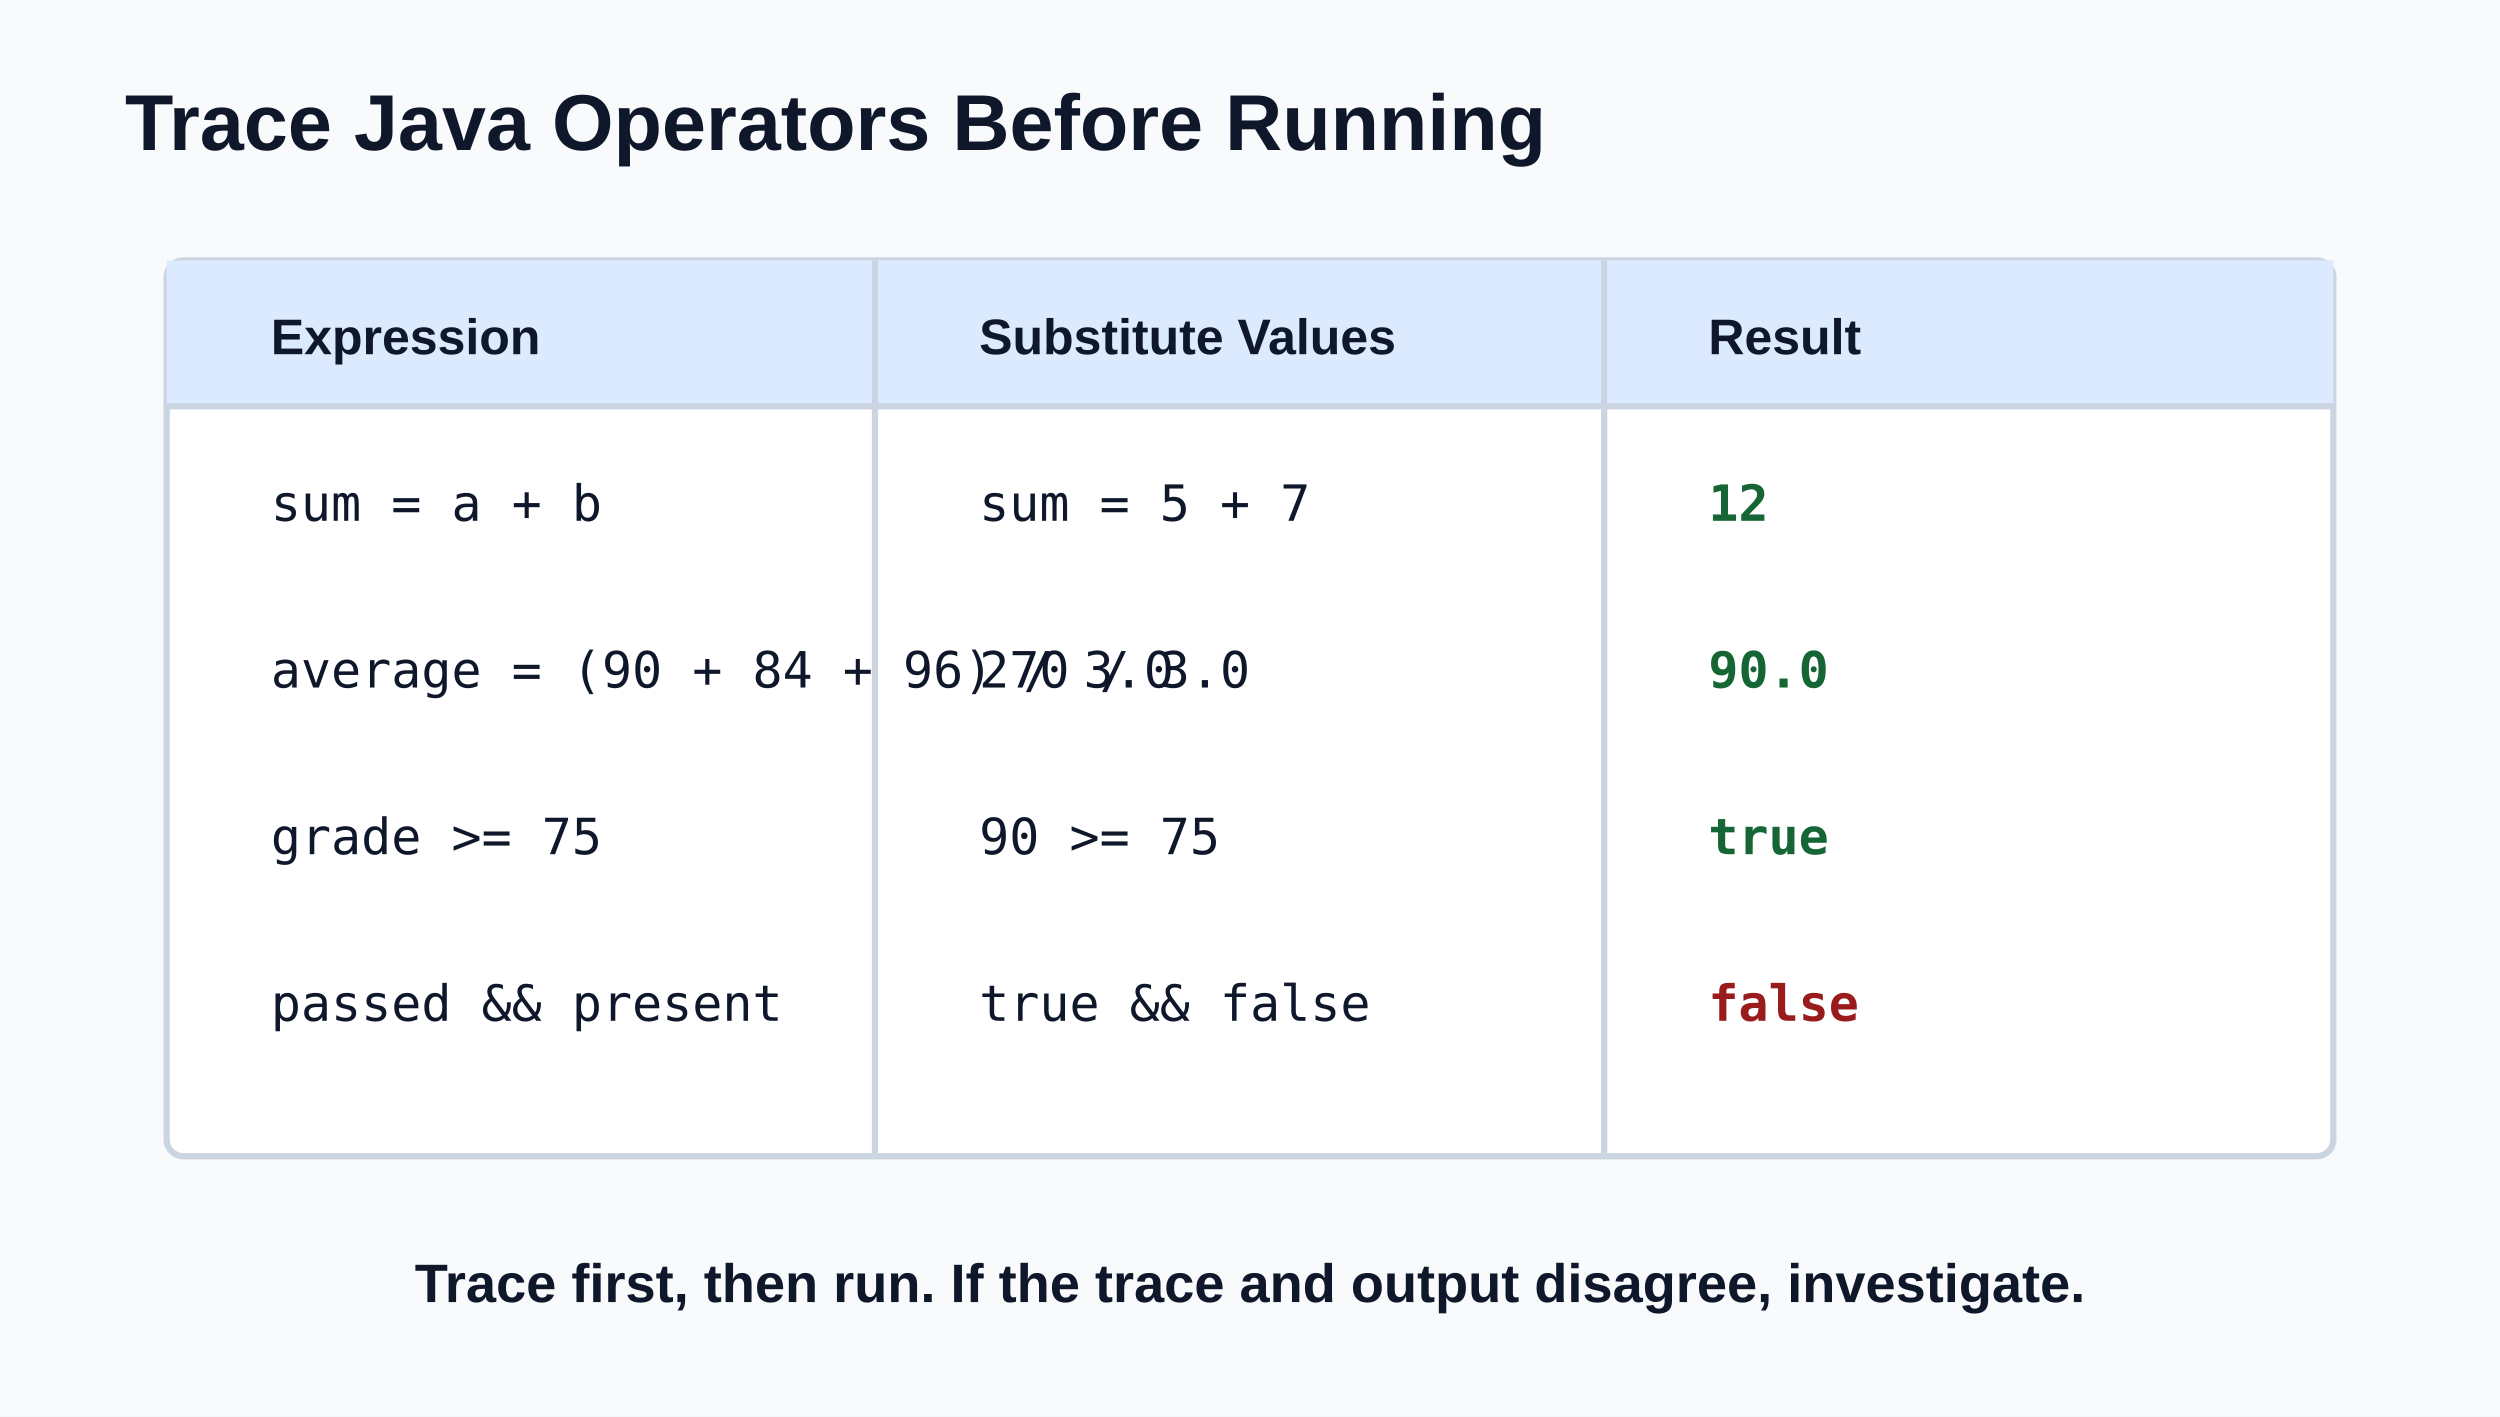
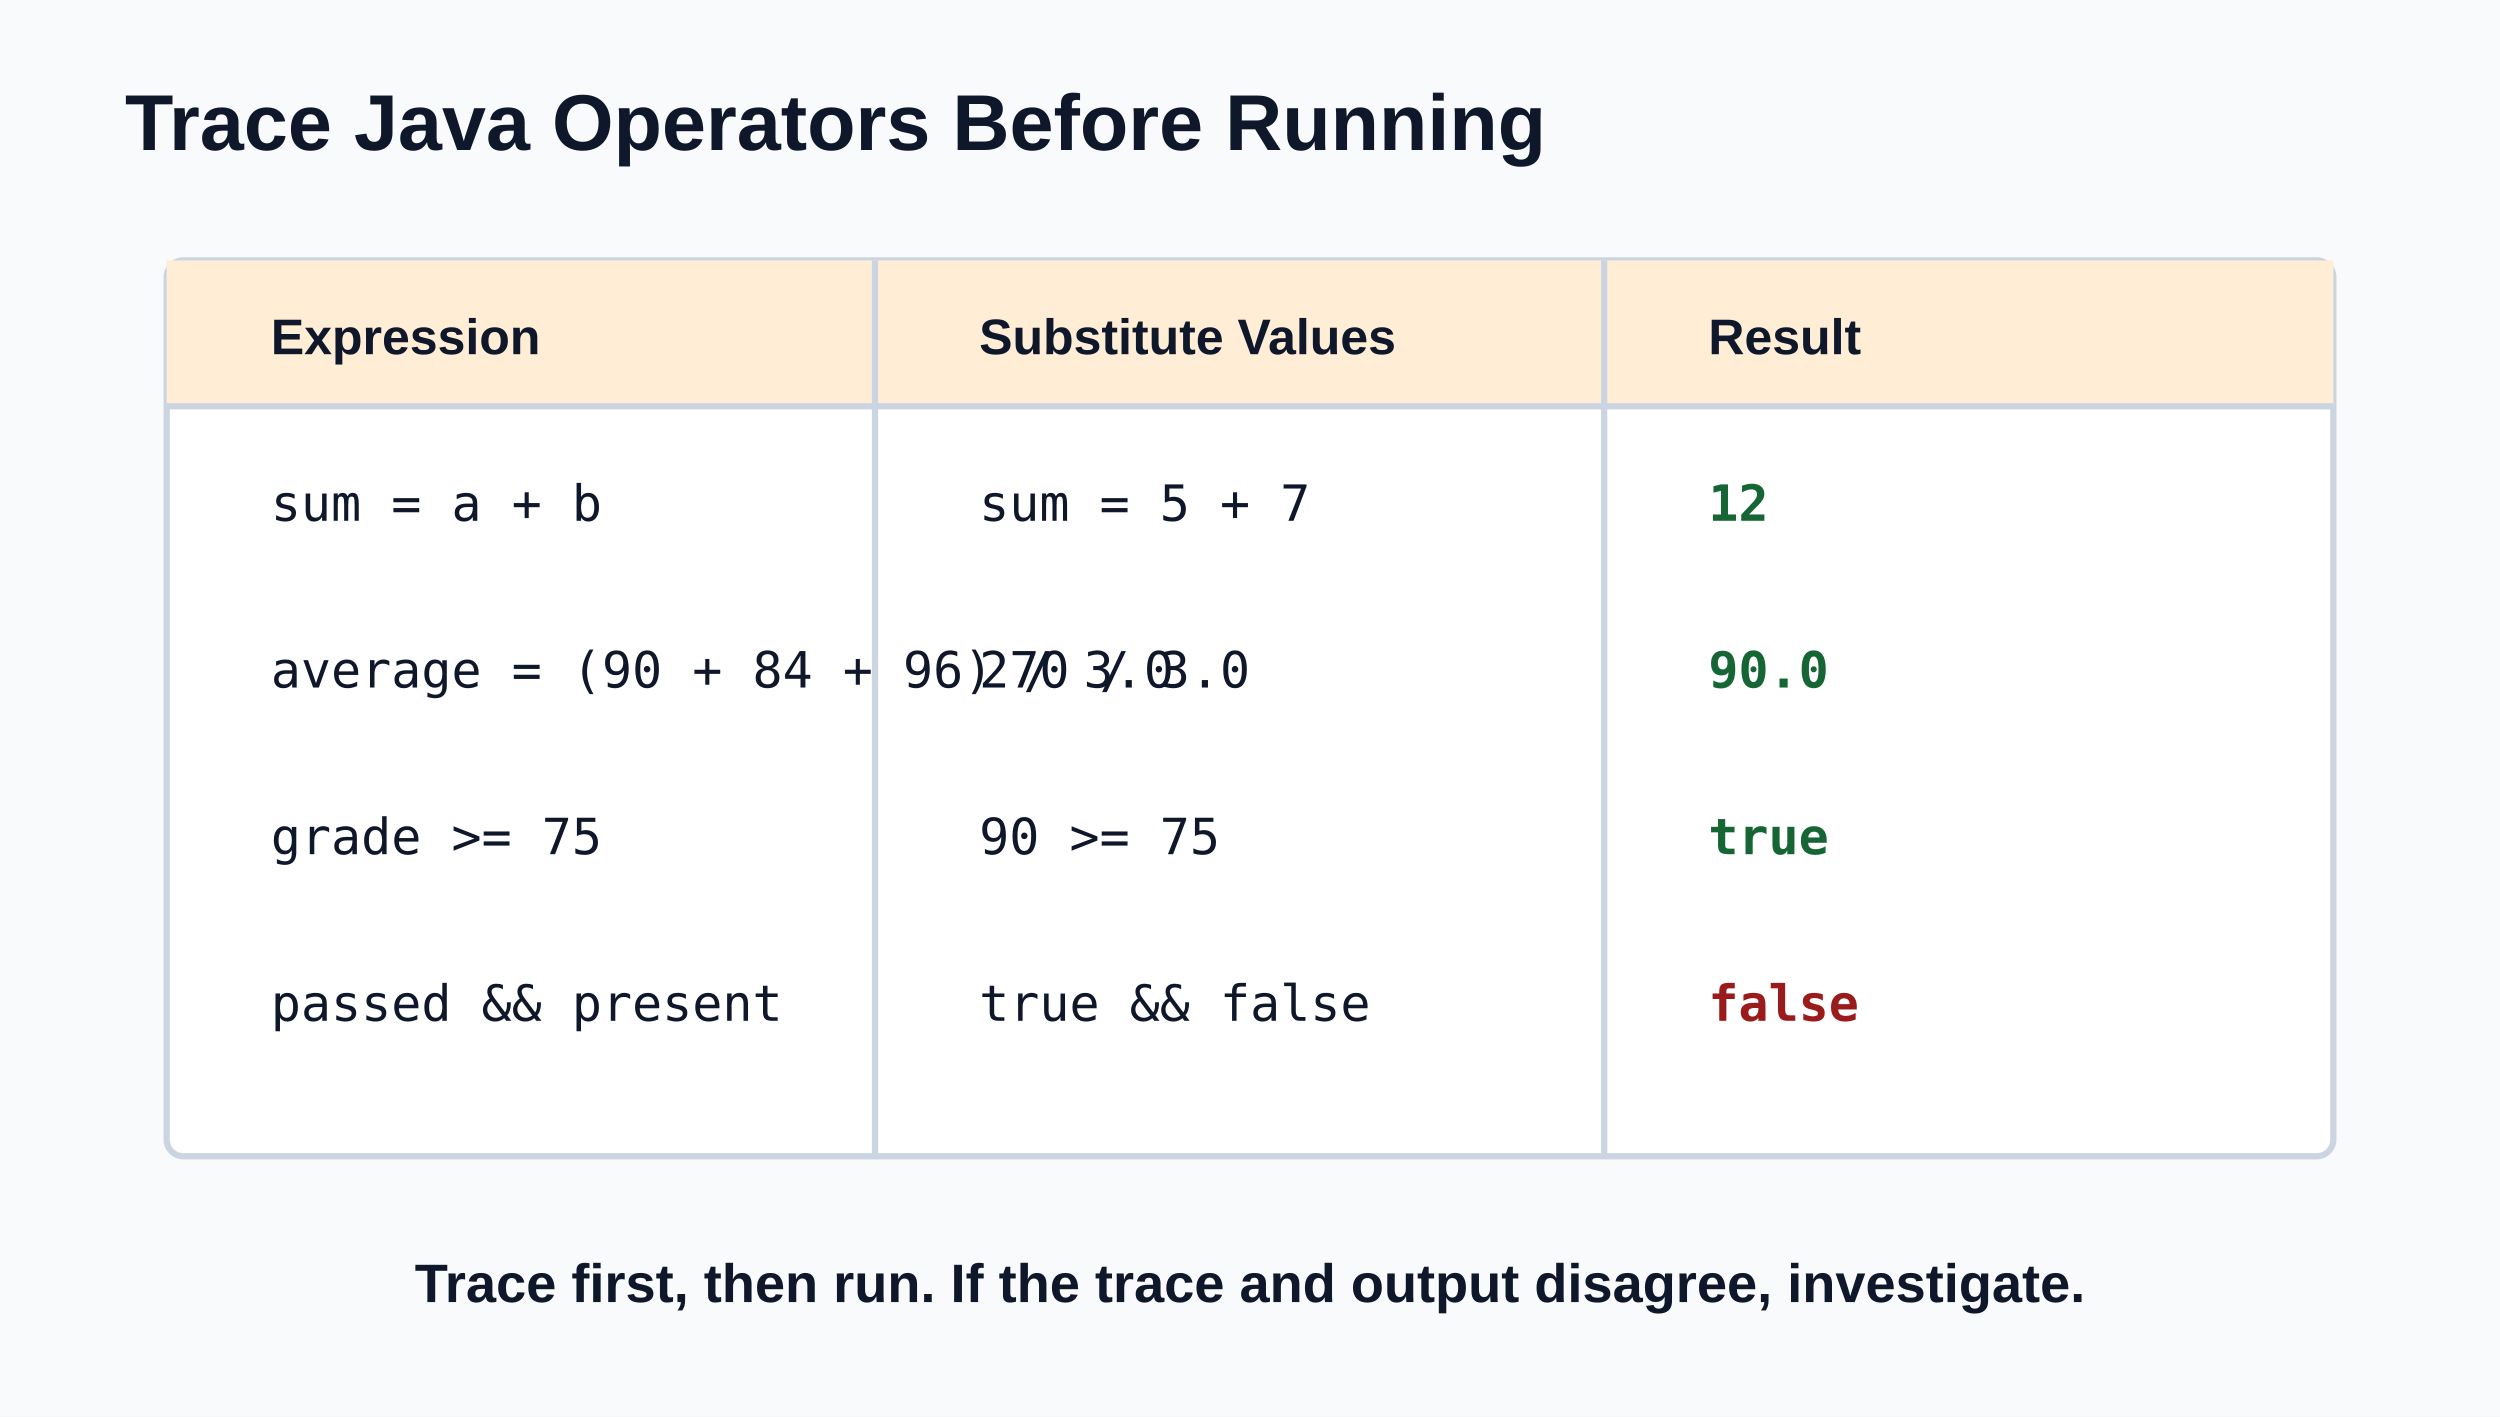
<svg xmlns="http://www.w3.org/2000/svg" width="1200" height="680" viewBox="0 0 1200 680" role="img" aria-labelledby="title desc">
  <rect width="1200" height="680" fill="#f8fafc" />
  <text x="60" y="72" fill="#0f172a" font-family="Arial, sans-serif" font-size="38" font-weight="700">Trace Java Operators Before Running</text>
  <rect x="80" y="125" width="1040" height="430" rx="8" fill="#ffffff" stroke="#cbd5e1" stroke-width="3" />
  <g font-family="Arial, sans-serif" font-size="24">
-     <rect x="80" y="125" width="1040" height="70" fill="#dbeafe" />
+     <rect x="80" y="125" width="1040" height="70" fill="#ffedd5" />
    <text x="130" y="170" fill="#0f172a" font-weight="700">Expression</text>
    <text x="470" y="170" fill="#0f172a" font-weight="700">Substitute Values</text>
    <text x="820" y="170" fill="#0f172a" font-weight="700">Result</text>
    <text x="130" y="250" fill="#0f172a" font-family="Consolas, monospace">sum = a + b</text>
    <text x="470" y="250" fill="#0f172a" font-family="Consolas, monospace">sum = 5 + 7</text>
    <text x="820" y="250" fill="#166534" font-family="Consolas, monospace" font-weight="700">12</text>
    <text x="130" y="330" fill="#0f172a" font-family="Consolas, monospace">average = (90 + 84 + 96) / 3.0</text>
    <text x="470" y="330" fill="#0f172a" font-family="Consolas, monospace">270 / 3.0</text>
    <text x="820" y="330" fill="#166534" font-family="Consolas, monospace" font-weight="700">90.0</text>
    <text x="130" y="410" fill="#0f172a" font-family="Consolas, monospace">grade &gt;= 75</text>
    <text x="470" y="410" fill="#0f172a" font-family="Consolas, monospace">90 &gt;= 75</text>
    <text x="820" y="410" fill="#166534" font-family="Consolas, monospace" font-weight="700">true</text>
    <text x="130" y="490" fill="#0f172a" font-family="Consolas, monospace">passed &amp;&amp; present</text>
    <text x="470" y="490" fill="#0f172a" font-family="Consolas, monospace">true &amp;&amp; false</text>
    <text x="820" y="490" fill="#991b1b" font-family="Consolas, monospace" font-weight="700">false</text>
  </g>
  <line x1="80" y1="195" x2="1120" y2="195" stroke="#cbd5e1" stroke-width="3" />
  <line x1="420" y1="125" x2="420" y2="555" stroke="#cbd5e1" stroke-width="3" />
  <line x1="770" y1="125" x2="770" y2="555" stroke="#cbd5e1" stroke-width="3" />
  <text x="600" y="625" fill="#0f172a" font-family="Arial, sans-serif" font-size="26" font-weight="700" text-anchor="middle">Trace first, then run. If the trace and output disagree, investigate.</text>
</svg>
